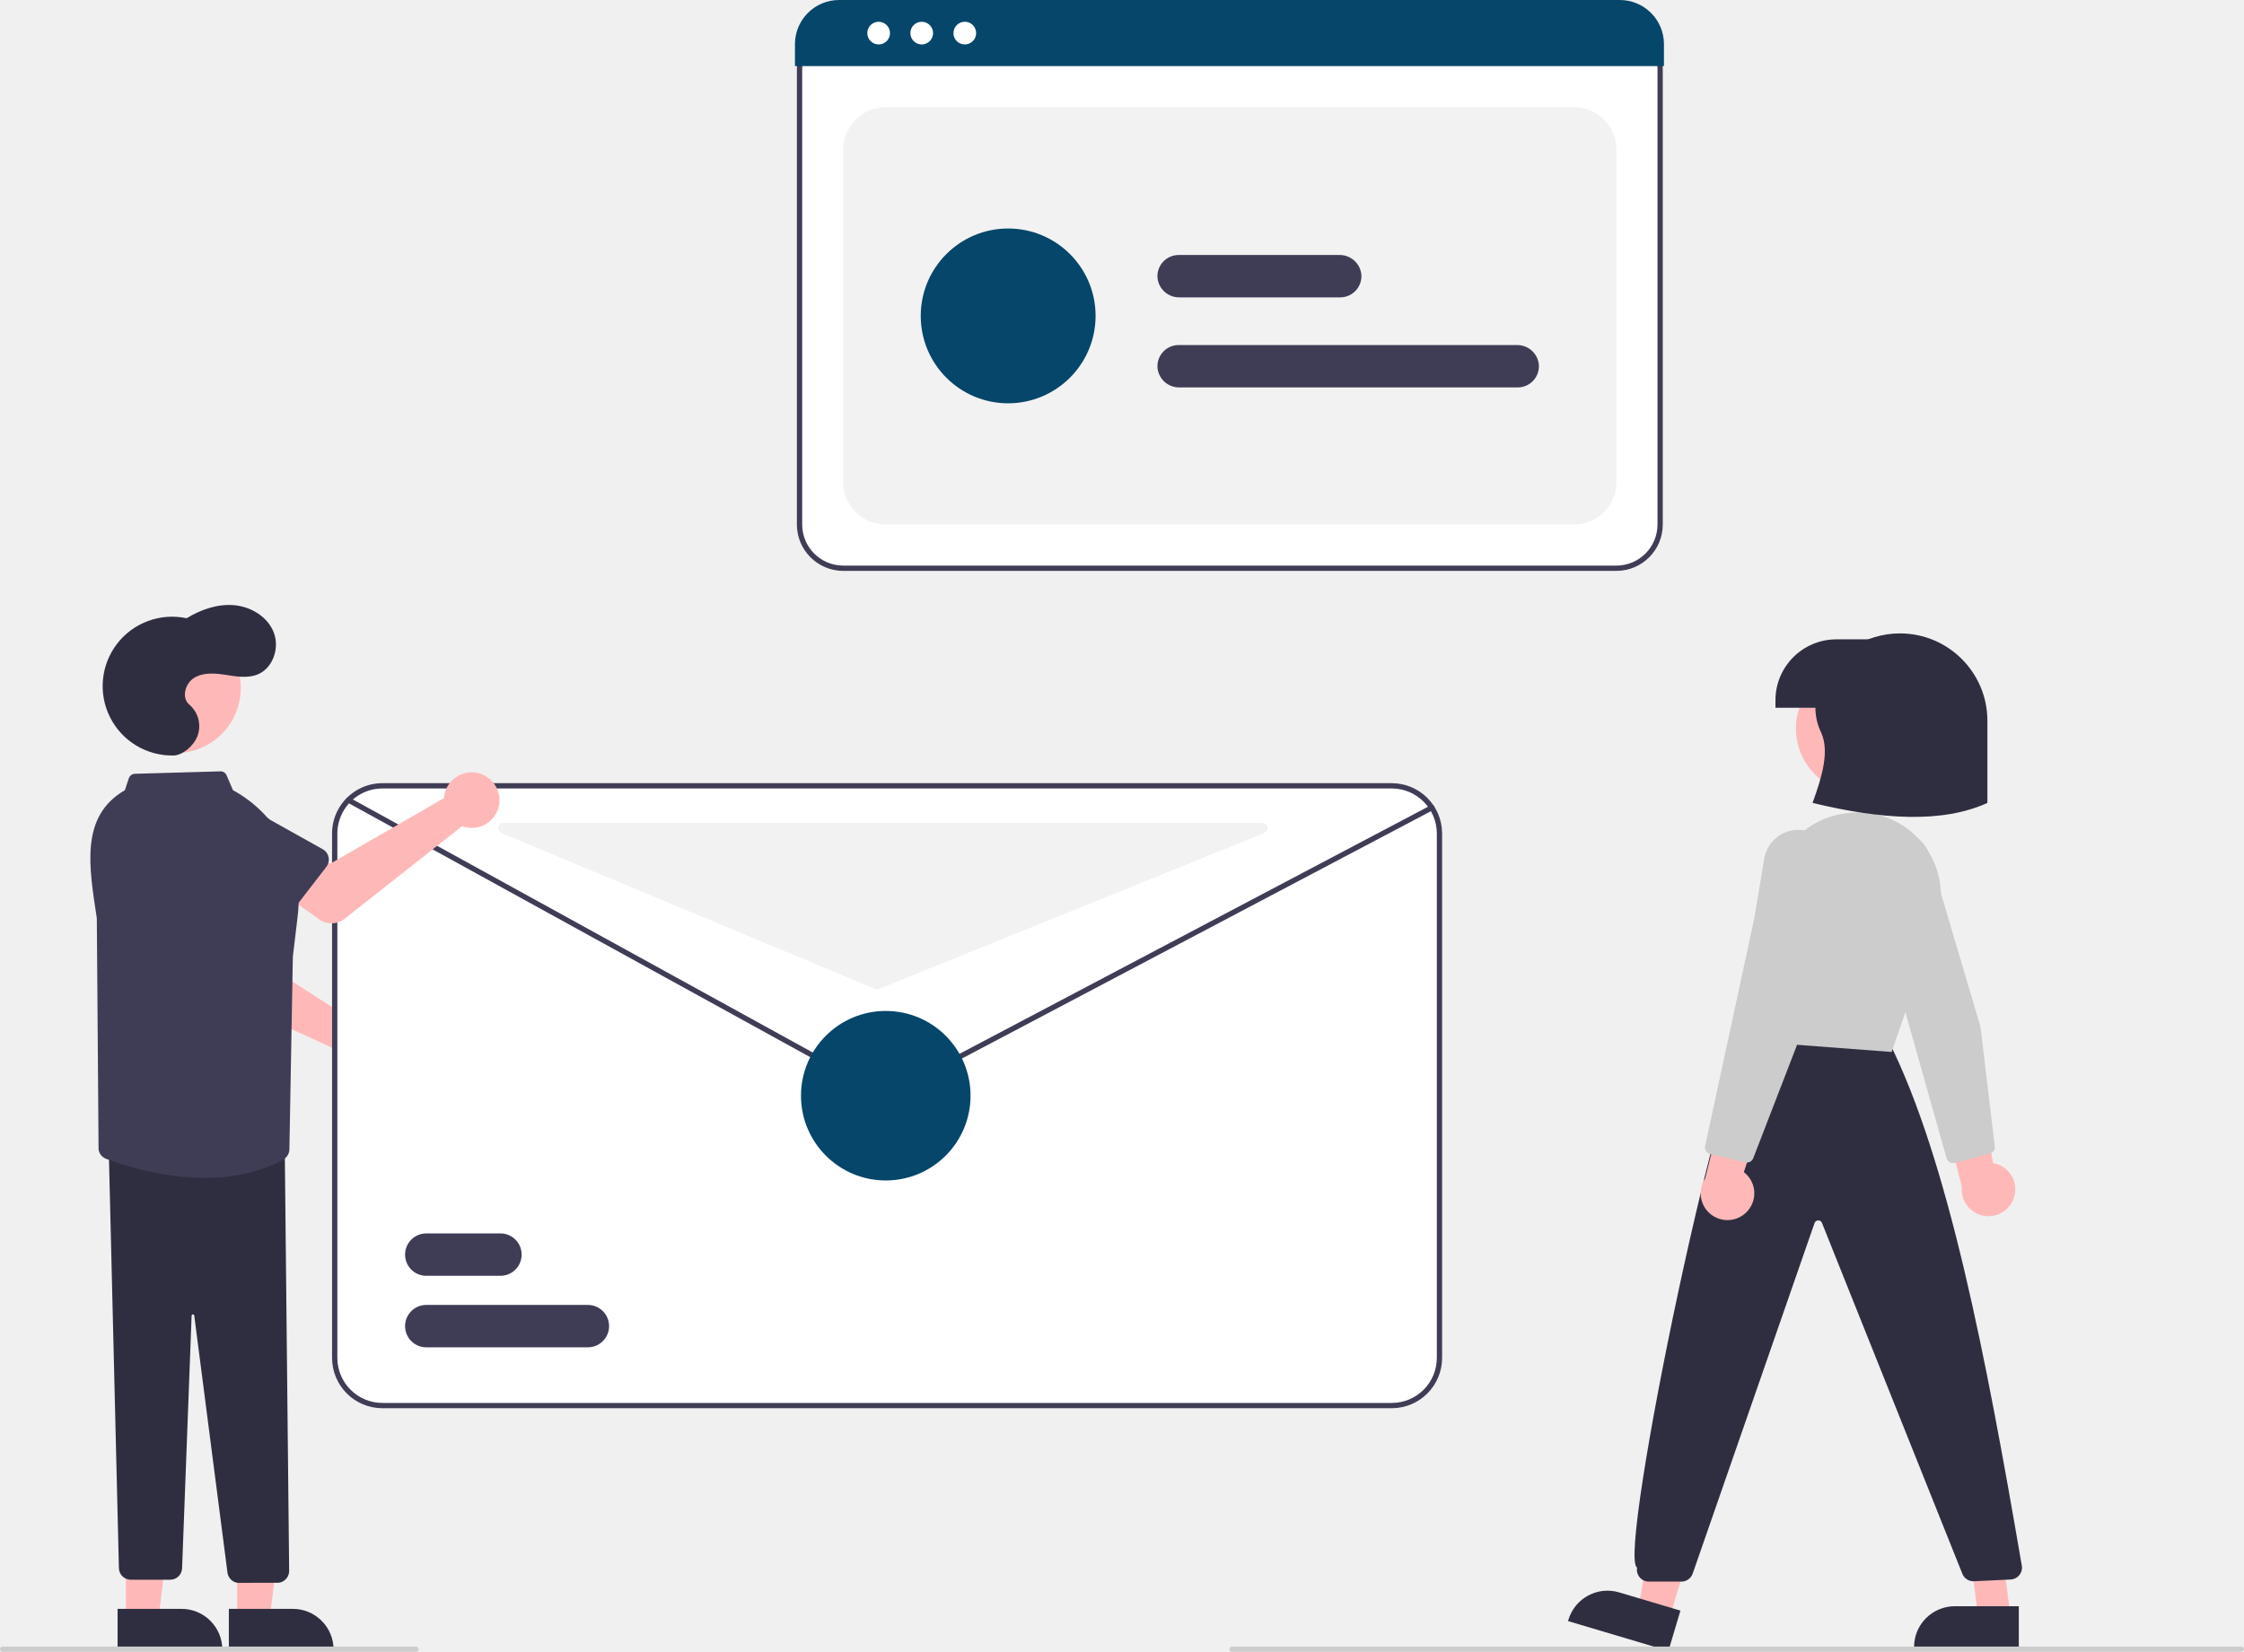
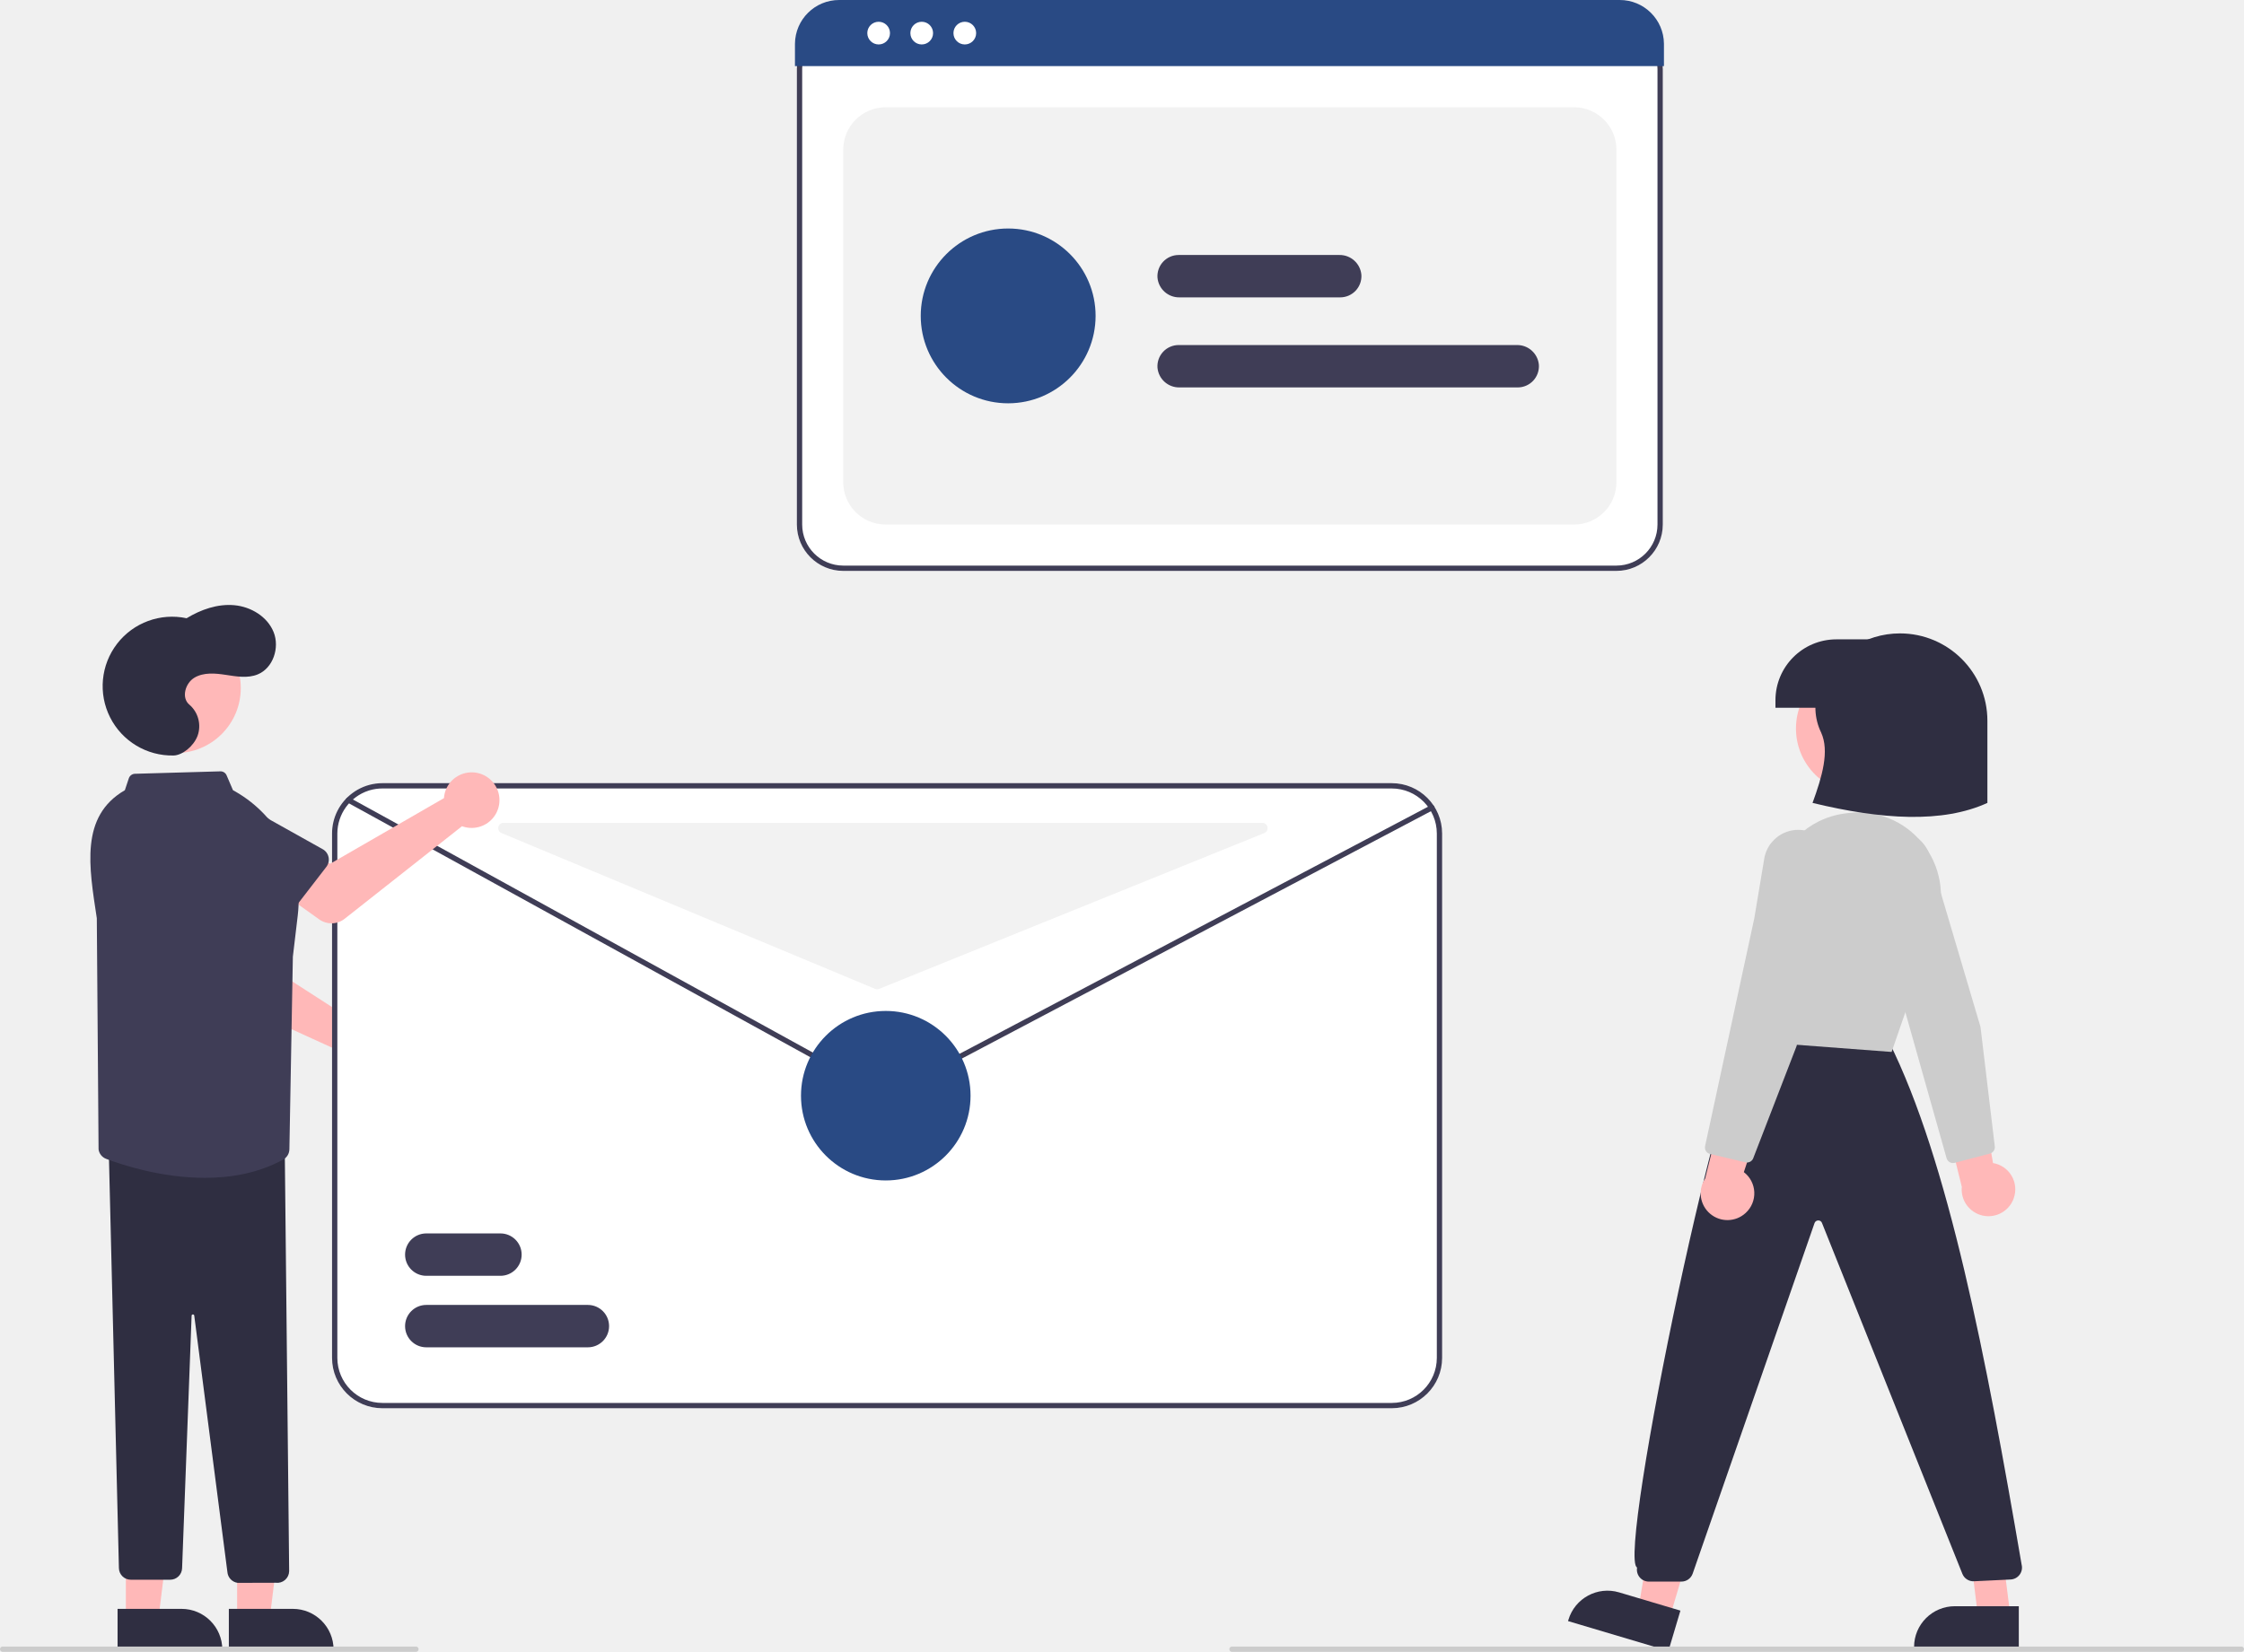
<svg xmlns="http://www.w3.org/2000/svg" data-name="Layer 1" width="847" height="623.673" viewBox="0 0 847 623.673">
  <path d="M786.622,353.711H494.783a17.52,17.52,0,0,1-17.5-17.5V164.057a13.103,13.103,0,0,1,13.088-13.088H790.824a13.312,13.312,0,0,1,13.297,13.297V336.211A17.52,17.52,0,0,1,786.622,353.711Z" transform="translate(-176.5 -138.1634)" fill="#fff" />
  <path d="M786.622,353.711H494.783a17.52,17.52,0,0,1-17.5-17.5V164.057a13.103,13.103,0,0,1,13.088-13.088H790.824a13.312,13.312,0,0,1,13.297,13.297V336.211A17.52,17.52,0,0,1,786.622,353.711ZM490.371,152.969a11.101,11.101,0,0,0-11.088,11.088v172.154a15.518,15.518,0,0,0,15.5,15.5H786.622a15.518,15.518,0,0,0,15.5-15.5V164.266a11.31,11.31,0,0,0-11.297-11.297Z" transform="translate(-176.5 -138.1634)" fill="#3f3d56" />
  <path d="M510.783,336.211h259.839a16,16,0,0,0,16-16V194.663a16,16,0,0,0-16-16H510.783a16,16,0,0,0-16,16V320.211A16,16,0,0,0,510.783,336.211Z" transform="translate(-176.5 -138.1634)" fill="#f2f2f2" />
-   <path d="M804.559,163.114h-328v-8.4a16.666,16.666,0,0,1,16.742-16.55H787.817a16.666,16.666,0,0,1,16.742,16.55Z" transform="translate(-176.5 -138.1634)" fill="#06466a" />
+   <path d="M804.559,163.114h-328v-8.4a16.666,16.666,0,0,1,16.742-16.55H787.817a16.666,16.666,0,0,1,16.742,16.55Z" transform="translate(-176.5 -138.1634)" fill="#294a84" />
  <circle cx="331.647" cy="12.5" r="4.283" fill="#fff" />
  <circle cx="347.906" cy="12.5" r="4.283" fill="#fff" />
  <circle cx="364.165" cy="12.5" r="4.283" fill="#fff" />
-   <path d="M557.033,290.437a33,33,0,1,1,33-33A33.037,33.037,0,0,1,557.033,290.437Z" transform="translate(-176.5 -138.1634)" fill="#06466a" />
+   <path d="M557.033,290.437a33,33,0,1,1,33-33A33.037,33.037,0,0,1,557.033,290.437Z" transform="translate(-176.5 -138.1634)" fill="#294a84" />
  <path d="M749.372,284.437H621.654a8.189,8.189,0,0,1-8.264-7.452,8.009,8.009,0,0,1,7.982-8.548l127.683,0a8.212,8.212,0,0,1,8.301,7.486A8.009,8.009,0,0,1,749.372,284.437Z" transform="translate(-176.5 -138.1634)" fill="#3f3d56" />
  <path d="M682.372,250.437H621.654a8.189,8.189,0,0,1-8.264-7.452,8.009,8.009,0,0,1,7.982-8.548l60.683,0a8.212,8.212,0,0,1,8.301,7.486A8.009,8.009,0,0,1,682.372,250.437Z" transform="translate(-176.5 -138.1634)" fill="#3f3d56" />
  <path d="M936.596,590.565a10.056,10.056,0,0,0-7.831-13.283L922.736,542.059l-13.555,12.692,7.804,31.502a10.11,10.11,0,0,0,19.611,4.311Z" transform="translate(-176.5 -138.1634)" fill="#ffb8b8" />
  <path d="M927.589,573.713l-13.308,3.492a2.51,2.51,0,0,1-3.04-1.738l-23.915-84.731-7.225-21.615a13.019,13.019,0,0,1,13.907-17.053h0a13.01,13.01,0,0,1,10.924,9.23l19.11,64.593,5.395,45.105a2.511,2.511,0,0,1-1.315,2.507A2.462,2.462,0,0,1,927.589,573.713Z" transform="translate(-176.5 -138.1634)" fill="#ccc" />
  <circle cx="702.453" cy="275.052" r="24.561" fill="#ffb8b8" />
  <polygon points="630.137 611.049 618.386 607.553 626.28 560.565 643.623 565.725 630.137 611.049" fill="#ffb8b8" />
  <path d="M806.245,761.495l-37.889-11.273.143-.479a15.386,15.386,0,0,1,19.135-10.36l.001 0,23.141,6.885Z" transform="translate(-176.5 -138.1634)" fill="#2f2e41" />
  <polygon points="758.875 610.447 746.615 610.447 740.783 563.159 752.877 563.16 758.875 610.447" fill="#ffb8b8" />
  <path d="M938.502,760.495l-39.531-.001v-.5a15.386,15.386,0,0,1,15.386-15.386h.001l24.144.001Z" transform="translate(-176.5 -138.1634)" fill="#2f2e41" />
  <path d="M811.157,735.31H798.848a4.501,4.501,0,0,1-4.426-5.313c-7.85-3.492,34.416-206.185,44.402-202.256l.329-.474,50.287,4.104c22.524,45.079,36.782,119.673,50.123,197.544a4.5,4.5,0,0,1-4.143,5.602l-13.831.671a4.479,4.479,0,0,1-4.396-2.823l-52.989-132.468a1.433,1.433,0,0,0-1.427-.942,1.47,1.47,0,0,0-1.382,1.007L815.408,732.288A4.504,4.504,0,0,1,811.157,735.31Z" transform="translate(-176.5 -138.1634)" fill="#2f2e41" />
  <path d="M890.493,535.338l-.384-.028-53.541-4.041,9.391-59.729a31.273,31.273,0,0,1,26.722-26.215h0q.617-.086,1.242-.169a30.901,30.901,0,0,1,28.086,11.24,31.289,31.289,0,0,1,5.354,30.169Z" transform="translate(-176.5 -138.1634)" fill="#ccc" />
  <path d="M926.646,441.31c-16.889,7.726-39.803,6.343-66,0,3.625-9.93,6.45-19.52,3.246-26.561a21.443,21.443,0,0,1-.704-17.163,33.01,33.01,0,0,1,30.458-20.276h0a33,33,0,0,1,33,33Z" transform="translate(-176.5 -138.1634)" fill="#2f2e41" />
  <path d="M693.146,241.392h21a0,0,0,0,1,0,0v25.825a0,0,0,0,1,0,0h-44a0,0,0,0,1,0,0v-2.825A23,23,0,0,1,693.146,241.392Z" fill="#2f2e41" />
  <path d="M835.411,596.12a10.056,10.056,0,0,0-.693-15.404l11.18-33.941-17.922,4.86L820.106,583.121a10.11,10.11,0,0,0,15.304,12.999Z" transform="translate(-176.5 -138.1634)" fill="#ffb8b8" />
  <path d="M835.351,577.012l-13.393-3.151a2.51,2.51,0,0,1-1.871-2.96l18.581-86.058,3.747-22.48a13.019,13.019,0,0,1,20.277-8.547h0a13.01,13.01,0,0,1,5.325,13.273L854.628,533.106l-16.372,42.374a2.511,2.511,0,0,1-2.336,1.599A2.462,2.462,0,0,1,835.351,577.012Z" transform="translate(-176.5 -138.1634)" fill="#ccc" />
  <path d="M1022.5,761.837h-381a1,1,0,0,1,0-2h381a1,1,0,0,1,0,2Z" transform="translate(-176.5 -138.1634)" fill="#ccc" />
  <path d="M311.534,523.107a10.525,10.525,0,0,0-1.568.537l-41.674-26.884.575-12.034-18.048-3.241L247.73,502.69a8,8,0,0,0,4.594,8.43l51.327,23.43a10.497,10.497,0,1,0,7.883-11.443Z" transform="translate(-176.5 -138.1634)" fill="#ffb8b8" />
  <path d="M266.591,496.019l-22.35-4.126a4.5,4.5,0,0,1-3.441-5.882l7.334-21.439a12.497,12.497,0,0,1,24.566,4.61l-.796,22.571a4.5,4.5,0,0,1-5.314,4.265Z" transform="translate(-176.5 -138.1634)" fill="#3f3d56" />
  <path d="M701.831,433.857h-381a18.89,18.89,0,0,0-9.36,2.47,18.527,18.527,0,0,0-1.97,1.29,18.964,18.964,0,0,0-7.67,15.24v198a19.017,19.017,0,0,0,19,19h381a19.017,19.017,0,0,0,19-19v-198A19.017,19.017,0,0,0,701.831,433.857Z" transform="translate(-176.5 -138.1634)" fill="#fff" />
  <path d="M701.831,433.857h-381a18.89,18.89,0,0,0-9.36,2.47,18.527,18.527,0,0,0-1.97,1.29,18.964,18.964,0,0,0-7.67,15.24v198a19.017,19.017,0,0,0,19,19h381a19.017,19.017,0,0,0,19-19v-198A19.017,19.017,0,0,0,701.831,433.857Zm17,217a17.024,17.024,0,0,1-17,17h-381a17.024,17.024,0,0,1-17-17v-198a17.095,17.095,0,0,1,11.78-16.18c.14-.04.27-.09.41-.13a16.996,16.996,0,0,1,4.81-.69h381a17.024,17.024,0,0,1,17,17Z" transform="translate(-176.5 -138.1634)" fill="#3f3d56" />
  <path d="M510.914,551.772a8.987,8.987,0,0,1-4.339-1.119L307.532,441.101a1.0 1,0,0,1,.964-1.752L507.54,548.902a6.982,6.982,0,0,0,6.641.059L716.501,442.231a1.0 1,0,1,1,.933,1.769L515.114,550.729A8.992,8.992,0,0,1,510.914,551.772Z" transform="translate(-176.5 -138.1634)" fill="#3f3d56" />
  <path d="M365.397,619.856h-28a8,8,0,0,1,0-16h28a8,8,0,0,1,0,16Z" transform="translate(-176.5 -138.1634)" fill="#3f3d56" />
  <path d="M398.397,646.856h-61a8,8,0,0,1,0-16h61a8,8,0,0,1,0,16Z" transform="translate(-176.5 -138.1634)" fill="#3f3d56" />
-   <circle cx="334.334" cy="413.693" r="32" fill="#06466a" />
+   <circle cx="334.334" cy="413.693" r="32" fill="#294a84" />
  <path d="M365.777,452.682l141.024,58.838a2,2,0,0,0,1.52.008l145.392-58.838a2,2,0,0,0-.75-3.854H366.547A2,2,0,0,0,365.777,452.682Z" transform="translate(-176.5 -138.1634)" fill="#f2f2f2" />
  <path d="M344.309,437.869a10.527,10.527,0,0,0-.239,1.64l-42.957,24.782-10.441-6.011-11.131,14.572,17.45,12.438a8,8,0,0,0,9.598-.234l44.297-34.946a10.497,10.497,0,1,0-6.576-12.241Z" transform="translate(-176.5 -138.1634)" fill="#ffb8b8" />
  <path d="M299.676,465.465l-13.884,17.994a4.5,4.5,0,0,1-6.804.373L263.271,467.511a12.497,12.497,0,0,1,15.327-19.744l19.713,11.023a4.5,4.5,0,0,1,1.365,6.676Z" transform="translate(-176.5 -138.1634)" fill="#3f3d56" />
  <circle cx="66.321" cy="259.777" r="24.561" fill="#ffb8b8" />
  <polygon points="89.505 611.447 101.765 611.447 107.597 564.159 89.503 564.16 89.505 611.447" fill="#ffb8b8" />
  <path d="M262.878,745.608l24.144-.001h.001a15.386,15.386,0,0,1,15.386,15.386v.5l-39.531.001Z" transform="translate(-176.5 -138.1634)" fill="#2f2e41" />
  <polygon points="47.505 611.447 59.765 611.447 65.597 564.159 47.503 564.16 47.505 611.447" fill="#ffb8b8" />
  <path d="M220.878,745.608l24.144-.001h.001a15.386,15.386,0,0,1,15.386,15.386v.5l-39.531.001Z" transform="translate(-176.5 -138.1634)" fill="#2f2e41" />
  <path d="M262.327,731.664l-12.505-96.754a.492.492,0,0,0-.506-.467.475.475,0,0,0-.492.481l-3.594,95.35a4.486,4.486,0,0,1-4.497,4.331H225.882a4.474,4.474,0,0,1-4.499-4.392l-3.855-158.865,66.456.664,1.659,159.376a4.503,4.503,0,0,1-1.578,3.32,4.438,4.438,0,0,1-3.459,1.04l-14.401.04A4.504,4.504,0,0,1,262.327,731.664Z" transform="translate(-176.5 -138.1634)" fill="#2f2e41" />
  <path d="M216.544,575.693a4.497,4.497,0,0,1-2.84-3.53l-.663-87.31c-2.937-19.439-6.411-38.488,10.586-48.338l1.498-4.493a2.51,2.51,0,0,1,2.3-1.709l32.243-.921a2.479,2.479,0,0,1,2.369,1.514l2.398,5.597.852.485a47.412,47.412,0,0,1,23.598,46.81l-1.844,15.564-1.31,72.738a4.539,4.539,0,0,1-2.362,3.887c-9.367,5.129-19.744,6.883-29.563,6.883C237.309,582.87,222.393,577.915,216.544,575.693Z" transform="translate(-176.5 -138.1634)" fill="#3f3d56" />
  <path d="M242.021,423.411a26.205,26.205,0,1,1,4.91-51.825c5.401-3.28,11.681-5.486,17.975-4.925s12.518,4.298,14.872,10.162-.175,13.594-6.027,15.977c-3.752,1.528-7.989.787-11.993.171s-8.372-1.018-11.856,1.048-5.051,7.605-1.93,10.188a10.738,10.738,0,0,1,3.084,11.82C249.487,420.084,245.206,423.342,242.021,423.411Z" transform="translate(-176.5 -138.1634)" fill="#2f2e41" />
  <path d="M333.5,761.837h-156a1,1,0,0,1,0-2h156a1,1,0,0,1,0,2Z" transform="translate(-176.5 -138.1634)" fill="#ccc" />
</svg>
